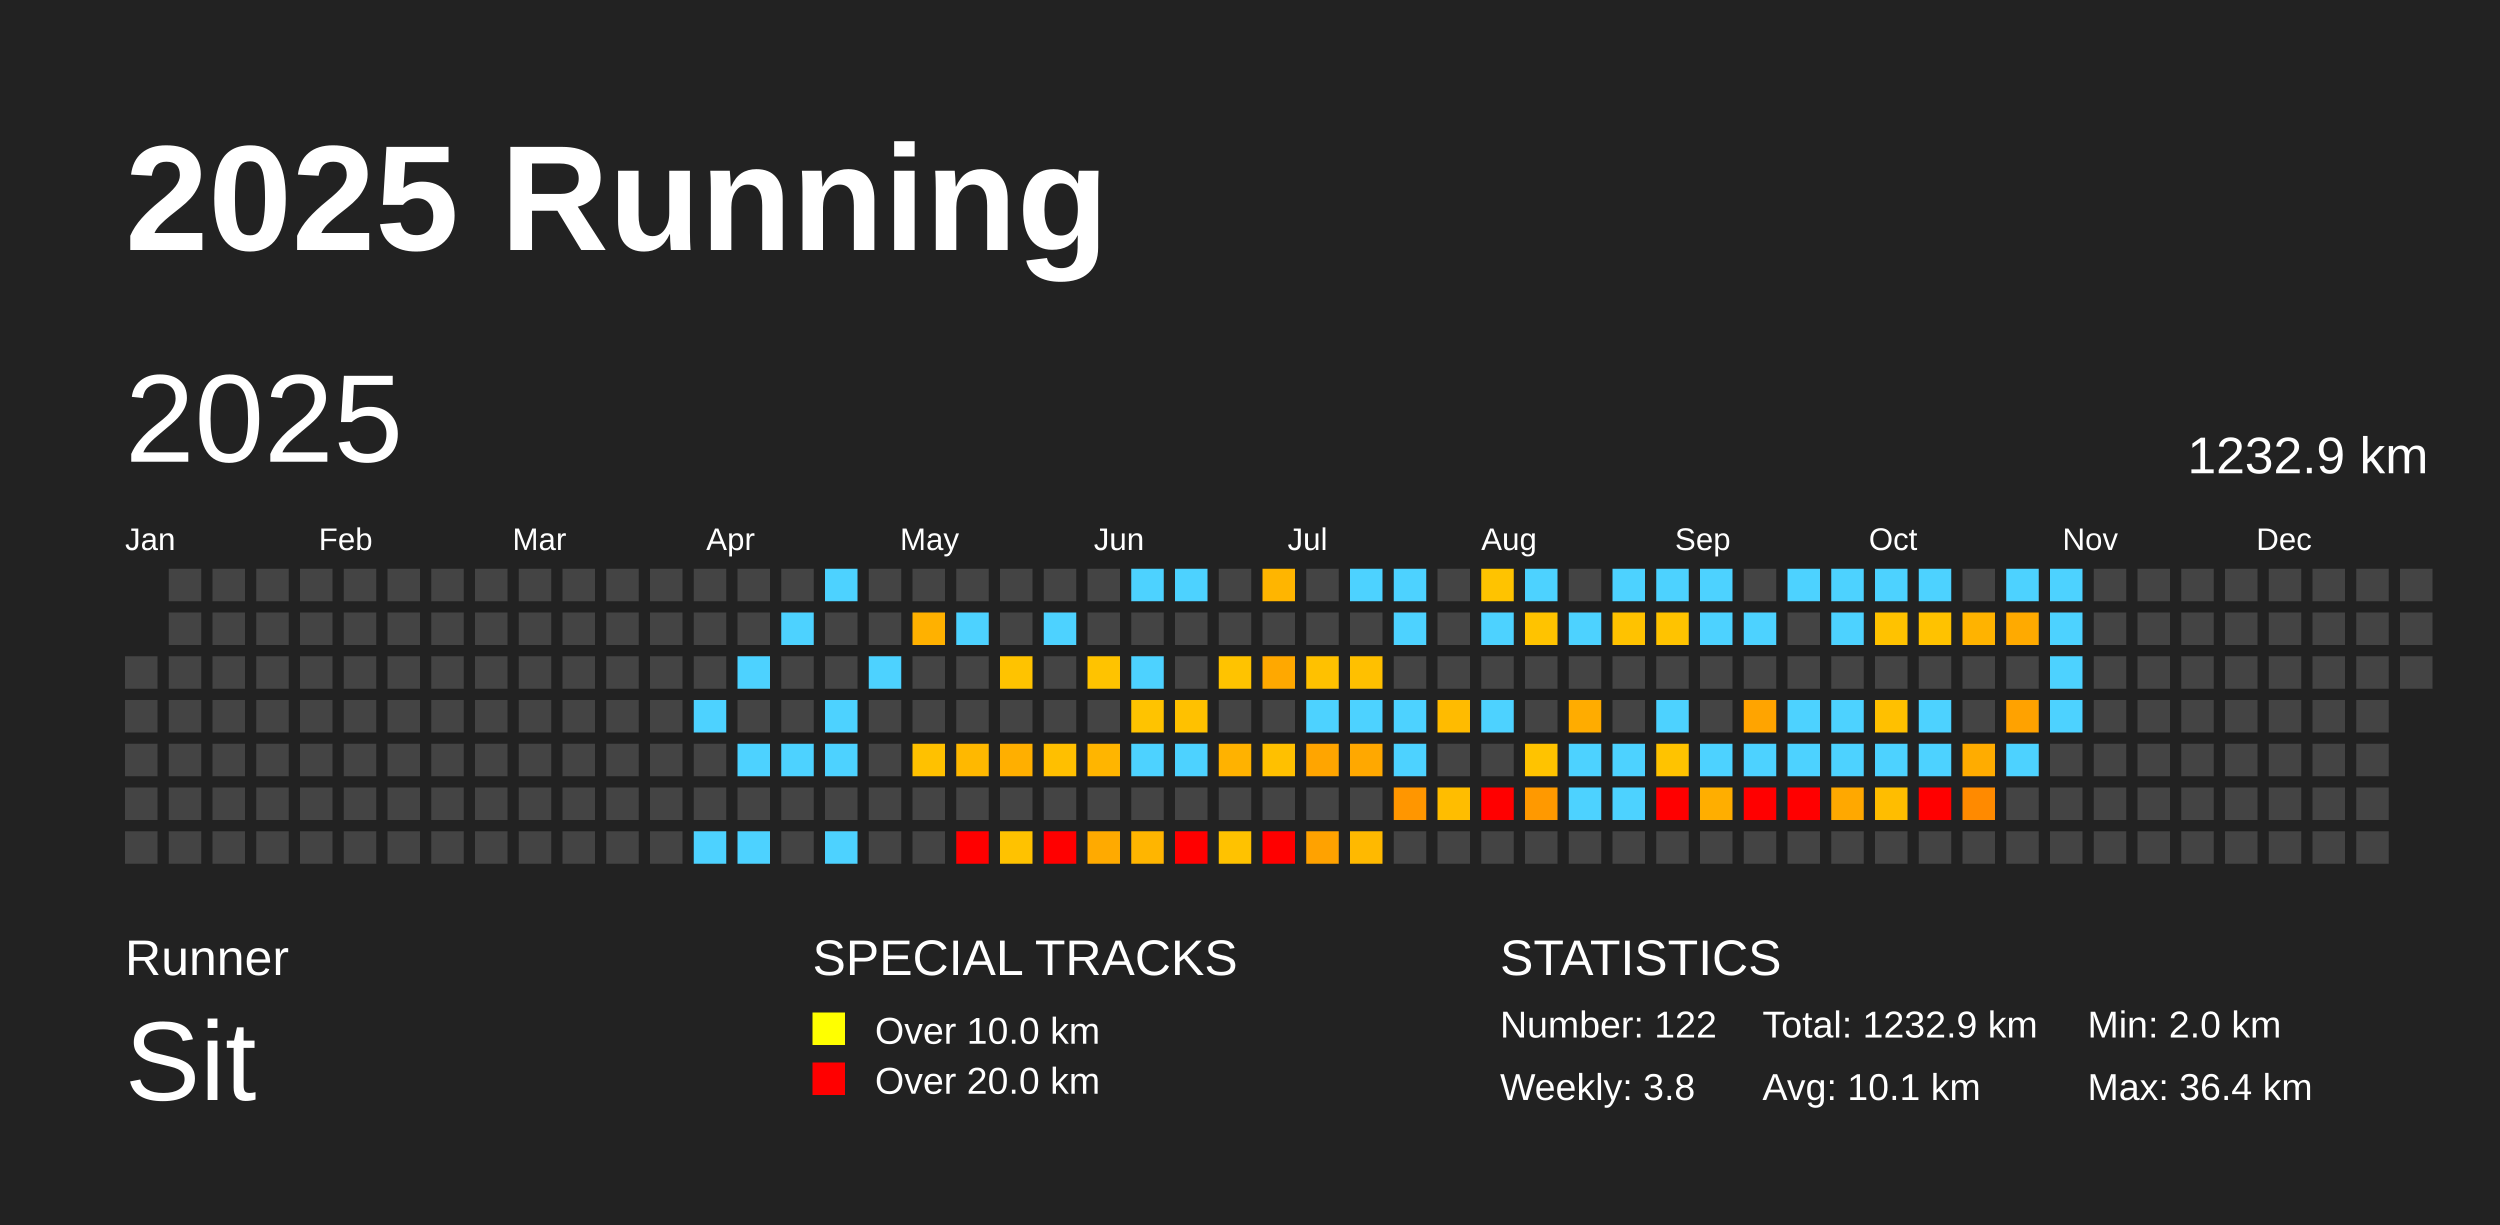
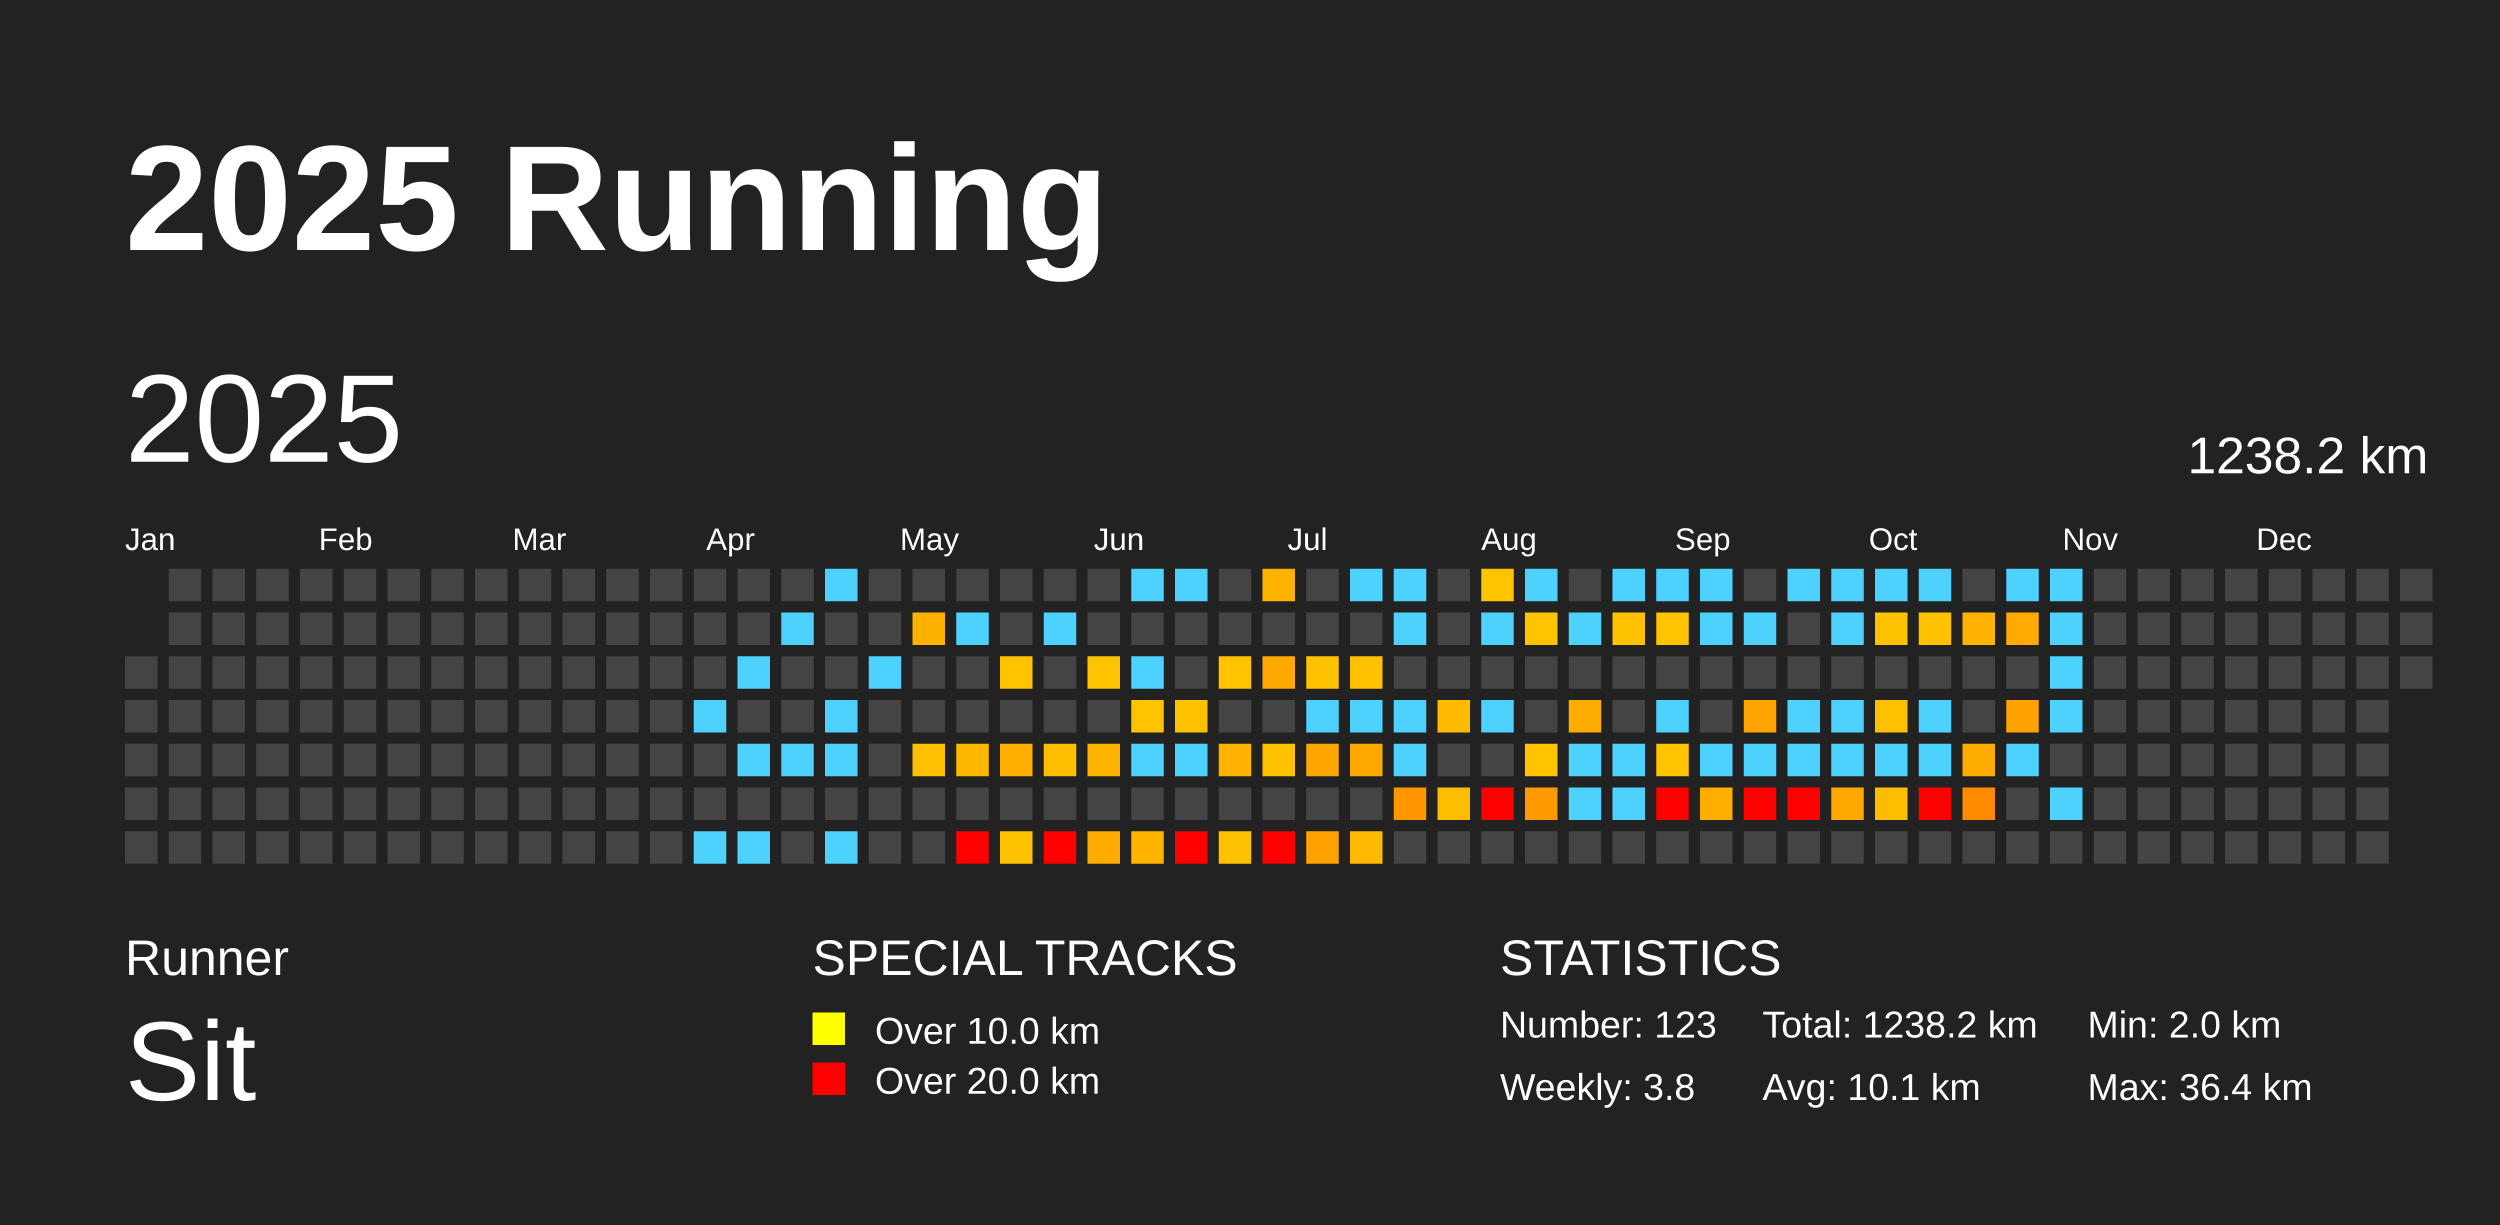
<svg xmlns="http://www.w3.org/2000/svg" baseProfile="full" height="98mm" version="1.1" viewBox="0,0,200,98" width="200mm">
  <defs />
  <rect fill="#222222" height="98" width="200" x="0" y="0" />
  <text fill="#FFFFFF" style="font-size:12px; font-family:Arial; font-weight:bold;" x="10" y="20">2025 Running</text>
  <text fill="#FFFFFF" style="font-size:4px; font-family:Arial" x="10" y="78">Runner</text>
  <text fill="#FFFFFF" style="font-size:9px; font-family:Arial" x="10" y="88">Sit</text>
  <text fill="#FFFFFF" style="font-size:4px; font-family:Arial" x="65" y="78">SPECIAL TRACKS</text>
  <rect fill="yellow" height="2.6" width="2.6" x="65" y="81" />
  <text fill="#FFFFFF" style="font-size:3px; font-family:Arial" x="70" y="83.5">Over 10.0 km</text>
  <rect fill="red" height="2.6" width="2.6" x="65" y="85" />
  <text fill="#FFFFFF" style="font-size:3px; font-family:Arial" x="70" y="87.5">Over 20.0 km</text>
  <text fill="#FFFFFF" style="font-size:4px; font-family:Arial" x="120" y="78">STATISTICS</text>
-   <text fill="#FFFFFF" style="font-size:3px; font-family:Arial" x="120" y="83">Number: 122</text>
+   <text fill="#FFFFFF" style="font-size:3px; font-family:Arial" x="120" y="83">Number: 123</text>
  <text fill="#FFFFFF" style="font-size:3px; font-family:Arial" x="120" y="88">Weekly: 3.8</text>
-   <text fill="#FFFFFF" style="font-size:3px; font-family:Arial" x="141" y="83">Total: 1232.9 km</text>
+   <text fill="#FFFFFF" style="font-size:3px; font-family:Arial" x="141" y="83">Total: 1238.2 km</text>
  <text fill="#FFFFFF" style="font-size:3px; font-family:Arial" x="141" y="88">Avg: 10.1 km</text>
  <text fill="#FFFFFF" style="font-size:3px; font-family:Arial" x="167" y="83">Min: 2.0 km</text>
  <text fill="#FFFFFF" style="font-size:3px; font-family:Arial" x="167" y="88">Max: 36.4 km</text>
  <text dominant-baseline="hanging" fill="#FFFFFF" style="font-size:10.0px; font-family:Arial;" x="10" y="30">2025</text>
-   <text dominant-baseline="hanging" fill="#FFFFFF" style="font-size:4.125px; font-family:Arial;" x="175" y="35">1232.9 km</text>
+   <text dominant-baseline="hanging" fill="#FFFFFF" style="font-size:4.125px; font-family:Arial;" x="175" y="35">1238.2 km</text>
  <text fill="#FFFFFF" style="font-size:2.5px; font-family:Arial" x="10.0" y="44">Jan</text>
  <text fill="#FFFFFF" style="font-size:2.5px; font-family:Arial" x="25.5" y="44">Feb</text>
  <text fill="#FFFFFF" style="font-size:2.5px; font-family:Arial" x="41.0" y="44">Mar</text>
  <text fill="#FFFFFF" style="font-size:2.5px; font-family:Arial" x="56.5" y="44">Apr</text>
  <text fill="#FFFFFF" style="font-size:2.5px; font-family:Arial" x="72.0" y="44">May</text>
  <text fill="#FFFFFF" style="font-size:2.5px; font-family:Arial" x="87.5" y="44">Jun</text>
  <text fill="#FFFFFF" style="font-size:2.5px; font-family:Arial" x="103.0" y="44">Jul</text>
  <text fill="#FFFFFF" style="font-size:2.5px; font-family:Arial" x="118.5" y="44">Aug</text>
  <text fill="#FFFFFF" style="font-size:2.5px; font-family:Arial" x="134.0" y="44">Sep</text>
  <text fill="#FFFFFF" style="font-size:2.5px; font-family:Arial" x="149.5" y="44">Oct</text>
  <text fill="#FFFFFF" style="font-size:2.5px; font-family:Arial" x="165.0" y="44">Nov</text>
  <text fill="#FFFFFF" style="font-size:2.5px; font-family:Arial" x="180.5" y="44">Dec</text>
  <rect fill="#444444" height="2.6" width="2.6" x="10.0" y="52.5" />
  <rect fill="#444444" height="2.6" width="2.6" x="10.0" y="56.0" />
  <rect fill="#444444" height="2.6" width="2.6" x="10.0" y="59.5" />
  <rect fill="#444444" height="2.6" width="2.6" x="10.0" y="63.0" />
  <rect fill="#444444" height="2.6" width="2.6" x="10.0" y="66.5" />
  <rect fill="#444444" height="2.6" width="2.6" x="13.5" y="45.5" />
  <rect fill="#444444" height="2.6" width="2.6" x="13.5" y="49.0" />
  <rect fill="#444444" height="2.6" width="2.6" x="13.5" y="52.5" />
  <rect fill="#444444" height="2.6" width="2.6" x="13.5" y="56.0" />
  <rect fill="#444444" height="2.6" width="2.6" x="13.5" y="59.5" />
  <rect fill="#444444" height="2.6" width="2.6" x="13.5" y="63.0" />
  <rect fill="#444444" height="2.6" width="2.6" x="13.5" y="66.5" />
  <rect fill="#444444" height="2.6" width="2.6" x="17.0" y="45.5" />
  <rect fill="#444444" height="2.6" width="2.6" x="17.0" y="49.0" />
  <rect fill="#444444" height="2.6" width="2.6" x="17.0" y="52.5" />
  <rect fill="#444444" height="2.6" width="2.6" x="17.0" y="56.0" />
  <rect fill="#444444" height="2.6" width="2.6" x="17.0" y="59.5" />
  <rect fill="#444444" height="2.6" width="2.6" x="17.0" y="63.0" />
  <rect fill="#444444" height="2.6" width="2.6" x="17.0" y="66.5" />
  <rect fill="#444444" height="2.6" width="2.6" x="20.5" y="45.5" />
  <rect fill="#444444" height="2.6" width="2.6" x="20.5" y="49.0" />
  <rect fill="#444444" height="2.6" width="2.6" x="20.5" y="52.5" />
  <rect fill="#444444" height="2.6" width="2.6" x="20.5" y="56.0" />
  <rect fill="#444444" height="2.6" width="2.6" x="20.5" y="59.5" />
  <rect fill="#444444" height="2.6" width="2.6" x="20.5" y="63.0" />
  <rect fill="#444444" height="2.6" width="2.6" x="20.5" y="66.5" />
  <rect fill="#444444" height="2.6" width="2.6" x="24.0" y="45.5" />
  <rect fill="#444444" height="2.6" width="2.6" x="24.0" y="49.0" />
  <rect fill="#444444" height="2.6" width="2.6" x="24.0" y="52.5" />
  <rect fill="#444444" height="2.6" width="2.6" x="24.0" y="56.0" />
  <rect fill="#444444" height="2.6" width="2.6" x="24.0" y="59.5" />
  <rect fill="#444444" height="2.6" width="2.6" x="24.0" y="63.0" />
  <rect fill="#444444" height="2.6" width="2.6" x="24.0" y="66.5" />
  <rect fill="#444444" height="2.6" width="2.6" x="27.5" y="45.5" />
  <rect fill="#444444" height="2.6" width="2.6" x="27.5" y="49.0" />
  <rect fill="#444444" height="2.6" width="2.6" x="27.5" y="52.5" />
  <rect fill="#444444" height="2.6" width="2.6" x="27.5" y="56.0" />
  <rect fill="#444444" height="2.6" width="2.6" x="27.5" y="59.5" />
  <rect fill="#444444" height="2.6" width="2.6" x="27.5" y="63.0" />
  <rect fill="#444444" height="2.6" width="2.6" x="27.5" y="66.5" />
  <rect fill="#444444" height="2.6" width="2.6" x="31.0" y="45.5" />
  <rect fill="#444444" height="2.6" width="2.6" x="31.0" y="49.0" />
  <rect fill="#444444" height="2.6" width="2.6" x="31.0" y="52.5" />
  <rect fill="#444444" height="2.6" width="2.6" x="31.0" y="56.0" />
  <rect fill="#444444" height="2.6" width="2.6" x="31.0" y="59.5" />
  <rect fill="#444444" height="2.6" width="2.6" x="31.0" y="63.0" />
  <rect fill="#444444" height="2.6" width="2.6" x="31.0" y="66.5" />
  <rect fill="#444444" height="2.6" width="2.6" x="34.5" y="45.5" />
  <rect fill="#444444" height="2.6" width="2.6" x="34.5" y="49.0" />
  <rect fill="#444444" height="2.6" width="2.6" x="34.5" y="52.5" />
  <rect fill="#444444" height="2.6" width="2.6" x="34.5" y="56.0" />
  <rect fill="#444444" height="2.6" width="2.6" x="34.5" y="59.5" />
  <rect fill="#444444" height="2.6" width="2.6" x="34.5" y="63.0" />
  <rect fill="#444444" height="2.6" width="2.6" x="34.5" y="66.5" />
  <rect fill="#444444" height="2.6" width="2.6" x="38.0" y="45.5" />
  <rect fill="#444444" height="2.6" width="2.6" x="38.0" y="49.0" />
  <rect fill="#444444" height="2.6" width="2.6" x="38.0" y="52.5" />
  <rect fill="#444444" height="2.6" width="2.6" x="38.0" y="56.0" />
  <rect fill="#444444" height="2.6" width="2.6" x="38.0" y="59.5" />
  <rect fill="#444444" height="2.6" width="2.6" x="38.0" y="63.0" />
  <rect fill="#444444" height="2.6" width="2.6" x="38.0" y="66.5" />
  <rect fill="#444444" height="2.6" width="2.6" x="41.5" y="45.5" />
  <rect fill="#444444" height="2.6" width="2.6" x="41.5" y="49.0" />
  <rect fill="#444444" height="2.6" width="2.6" x="41.5" y="52.5" />
  <rect fill="#444444" height="2.6" width="2.6" x="41.5" y="56.0" />
  <rect fill="#444444" height="2.6" width="2.6" x="41.5" y="59.5" />
  <rect fill="#444444" height="2.6" width="2.6" x="41.5" y="63.0" />
  <rect fill="#444444" height="2.6" width="2.6" x="41.5" y="66.5" />
  <rect fill="#444444" height="2.6" width="2.6" x="45.0" y="45.5" />
  <rect fill="#444444" height="2.6" width="2.6" x="45.0" y="49.0" />
  <rect fill="#444444" height="2.6" width="2.6" x="45.0" y="52.5" />
  <rect fill="#444444" height="2.6" width="2.6" x="45.0" y="56.0" />
  <rect fill="#444444" height="2.6" width="2.6" x="45.0" y="59.5" />
  <rect fill="#444444" height="2.6" width="2.6" x="45.0" y="63.0" />
  <rect fill="#444444" height="2.6" width="2.6" x="45.0" y="66.5" />
  <rect fill="#444444" height="2.6" width="2.6" x="48.5" y="45.5" />
  <rect fill="#444444" height="2.6" width="2.6" x="48.5" y="49.0" />
  <rect fill="#444444" height="2.6" width="2.6" x="48.5" y="52.5" />
  <rect fill="#444444" height="2.6" width="2.6" x="48.5" y="56.0" />
  <rect fill="#444444" height="2.6" width="2.6" x="48.5" y="59.5" />
  <rect fill="#444444" height="2.6" width="2.6" x="48.5" y="63.0" />
  <rect fill="#444444" height="2.6" width="2.6" x="48.5" y="66.5" />
  <rect fill="#444444" height="2.6" width="2.6" x="52.0" y="45.5" />
  <rect fill="#444444" height="2.6" width="2.6" x="52.0" y="49.0" />
  <rect fill="#444444" height="2.6" width="2.6" x="52.0" y="52.5" />
  <rect fill="#444444" height="2.6" width="2.6" x="52.0" y="56.0" />
  <rect fill="#444444" height="2.6" width="2.6" x="52.0" y="59.5" />
  <rect fill="#444444" height="2.6" width="2.6" x="52.0" y="63.0" />
  <rect fill="#444444" height="2.6" width="2.6" x="52.0" y="66.5" />
  <rect fill="#444444" height="2.6" width="2.6" x="55.5" y="45.5" />
  <rect fill="#444444" height="2.6" width="2.6" x="55.5" y="49.0" />
  <rect fill="#444444" height="2.6" width="2.6" x="55.5" y="52.5" />
  <rect fill="#4dd2ff" height="2.6" width="2.6" x="55.5" y="56.0" />
  <rect fill="#444444" height="2.6" width="2.6" x="55.5" y="59.5" />
  <rect fill="#444444" height="2.6" width="2.6" x="55.5" y="63.0" />
  <rect fill="#4dd2ff" height="2.6" width="2.6" x="55.5" y="66.5" />
  <rect fill="#444444" height="2.6" width="2.6" x="59.0" y="45.5" />
  <rect fill="#444444" height="2.6" width="2.6" x="59.0" y="49.0" />
  <rect fill="#4dd2ff" height="2.6" width="2.6" x="59.0" y="52.5" />
  <rect fill="#444444" height="2.6" width="2.6" x="59.0" y="56.0" />
  <rect fill="#4dd2ff" height="2.6" width="2.6" x="59.0" y="59.5" />
  <rect fill="#444444" height="2.6" width="2.6" x="59.0" y="63.0" />
  <rect fill="#4dd2ff" height="2.6" width="2.6" x="59.0" y="66.5" />
  <rect fill="#444444" height="2.6" width="2.6" x="62.5" y="45.5" />
  <rect fill="#4dd2ff" height="2.6" width="2.6" x="62.5" y="49.0" />
  <rect fill="#444444" height="2.6" width="2.6" x="62.5" y="52.5" />
  <rect fill="#444444" height="2.6" width="2.6" x="62.5" y="56.0" />
  <rect fill="#4dd2ff" height="2.6" width="2.6" x="62.5" y="59.5" />
  <rect fill="#444444" height="2.6" width="2.6" x="62.5" y="63.0" />
  <rect fill="#444444" height="2.6" width="2.6" x="62.5" y="66.5" />
  <rect fill="#4dd2ff" height="2.6" width="2.6" x="66.0" y="45.5" />
  <rect fill="#444444" height="2.6" width="2.6" x="66.0" y="49.0" />
  <rect fill="#444444" height="2.6" width="2.6" x="66.0" y="52.5" />
  <rect fill="#4dd2ff" height="2.6" width="2.6" x="66.0" y="56.0" />
  <rect fill="#4dd2ff" height="2.6" width="2.6" x="66.0" y="59.5" />
  <rect fill="#444444" height="2.6" width="2.6" x="66.0" y="63.0" />
  <rect fill="#4dd2ff" height="2.6" width="2.6" x="66.0" y="66.5" />
  <rect fill="#444444" height="2.6" width="2.6" x="69.5" y="45.5" />
  <rect fill="#444444" height="2.6" width="2.6" x="69.5" y="49.0" />
  <rect fill="#4dd2ff" height="2.6" width="2.6" x="69.5" y="52.5" />
  <rect fill="#444444" height="2.6" width="2.6" x="69.5" y="56.0" />
  <rect fill="#444444" height="2.6" width="2.6" x="69.5" y="59.5" />
  <rect fill="#444444" height="2.6" width="2.6" x="69.5" y="63.0" />
  <rect fill="#444444" height="2.6" width="2.6" x="69.5" y="66.5" />
  <rect fill="#444444" height="2.6" width="2.6" x="73.0" y="45.5" />
  <rect fill="#ffb100" height="2.6" width="2.6" x="73.0" y="49.0" />
  <rect fill="#444444" height="2.6" width="2.6" x="73.0" y="52.5" />
  <rect fill="#444444" height="2.6" width="2.6" x="73.0" y="56.0" />
  <rect fill="#ffc100" height="2.6" width="2.6" x="73.0" y="59.5" />
  <rect fill="#444444" height="2.6" width="2.6" x="73.0" y="63.0" />
  <rect fill="#444444" height="2.6" width="2.6" x="73.0" y="66.5" />
  <rect fill="#444444" height="2.6" width="2.6" x="76.5" y="45.5" />
  <rect fill="#4dd2ff" height="2.6" width="2.6" x="76.5" y="49.0" />
  <rect fill="#444444" height="2.6" width="2.6" x="76.5" y="52.5" />
  <rect fill="#444444" height="2.6" width="2.6" x="76.5" y="56.0" />
  <rect fill="#ffb800" height="2.6" width="2.6" x="76.5" y="59.5" />
  <rect fill="#444444" height="2.6" width="2.6" x="76.5" y="63.0" />
  <rect fill="red" height="2.6" width="2.6" x="76.5" y="66.5" />
  <rect fill="#444444" height="2.6" width="2.6" x="80.0" y="45.5" />
  <rect fill="#444444" height="2.6" width="2.6" x="80.0" y="49.0" />
  <rect fill="#ffc300" height="2.6" width="2.6" x="80.0" y="52.5" />
  <rect fill="#444444" height="2.6" width="2.6" x="80.0" y="56.0" />
  <rect fill="#ffaf00" height="2.6" width="2.6" x="80.0" y="59.5" />
  <rect fill="#444444" height="2.6" width="2.6" x="80.0" y="63.0" />
  <rect fill="#ffc200" height="2.6" width="2.6" x="80.0" y="66.5" />
  <rect fill="#444444" height="2.6" width="2.6" x="83.5" y="45.5" />
  <rect fill="#4dd2ff" height="2.6" width="2.6" x="83.5" y="49.0" />
  <rect fill="#444444" height="2.6" width="2.6" x="83.5" y="52.5" />
  <rect fill="#444444" height="2.6" width="2.6" x="83.5" y="56.0" />
  <rect fill="#ffbf00" height="2.6" width="2.6" x="83.5" y="59.5" />
  <rect fill="#444444" height="2.6" width="2.6" x="83.5" y="63.0" />
  <rect fill="red" height="2.6" width="2.6" x="83.5" y="66.5" />
  <rect fill="#444444" height="2.6" width="2.6" x="87.0" y="45.5" />
  <rect fill="#444444" height="2.6" width="2.6" x="87.0" y="49.0" />
  <rect fill="#ffc300" height="2.6" width="2.6" x="87.0" y="52.5" />
  <rect fill="#444444" height="2.6" width="2.6" x="87.0" y="56.0" />
  <rect fill="#ffb500" height="2.6" width="2.6" x="87.0" y="59.5" />
  <rect fill="#444444" height="2.6" width="2.6" x="87.0" y="63.0" />
  <rect fill="#ffaa00" height="2.6" width="2.6" x="87.0" y="66.5" />
  <rect fill="#4dd2ff" height="2.6" width="2.6" x="90.5" y="45.5" />
  <rect fill="#444444" height="2.6" width="2.6" x="90.5" y="49.0" />
  <rect fill="#4dd2ff" height="2.6" width="2.6" x="90.5" y="52.5" />
  <rect fill="#ffc300" height="2.6" width="2.6" x="90.5" y="56.0" />
  <rect fill="#4dd2ff" height="2.6" width="2.6" x="90.5" y="59.5" />
  <rect fill="#444444" height="2.6" width="2.6" x="90.5" y="63.0" />
  <rect fill="#ffb500" height="2.6" width="2.6" x="90.5" y="66.5" />
  <rect fill="#4dd2ff" height="2.6" width="2.6" x="94.0" y="45.5" />
  <rect fill="#444444" height="2.6" width="2.6" x="94.0" y="49.0" />
  <rect fill="#444444" height="2.6" width="2.6" x="94.0" y="52.5" />
  <rect fill="#ffc100" height="2.6" width="2.6" x="94.0" y="56.0" />
  <rect fill="#4dd2ff" height="2.6" width="2.6" x="94.0" y="59.5" />
  <rect fill="#444444" height="2.6" width="2.6" x="94.0" y="63.0" />
  <rect fill="red" height="2.6" width="2.6" x="94.0" y="66.5" />
  <rect fill="#444444" height="2.6" width="2.6" x="97.5" y="45.5" />
  <rect fill="#444444" height="2.6" width="2.6" x="97.5" y="49.0" />
  <rect fill="#ffc300" height="2.6" width="2.6" x="97.5" y="52.5" />
  <rect fill="#444444" height="2.6" width="2.6" x="97.5" y="56.0" />
  <rect fill="#ffb200" height="2.6" width="2.6" x="97.5" y="59.5" />
  <rect fill="#444444" height="2.6" width="2.6" x="97.5" y="63.0" />
  <rect fill="#ffc200" height="2.6" width="2.6" x="97.5" y="66.5" />
  <rect fill="#ffb500" height="2.6" width="2.6" x="101.0" y="45.5" />
  <rect fill="#444444" height="2.6" width="2.6" x="101.0" y="49.0" />
  <rect fill="#ffa800" height="2.6" width="2.6" x="101.0" y="52.5" />
  <rect fill="#444444" height="2.6" width="2.6" x="101.0" y="56.0" />
  <rect fill="#ffc000" height="2.6" width="2.6" x="101.0" y="59.5" />
  <rect fill="#444444" height="2.6" width="2.6" x="101.0" y="63.0" />
  <rect fill="red" height="2.6" width="2.6" x="101.0" y="66.5" />
  <rect fill="#444444" height="2.6" width="2.6" x="104.5" y="45.5" />
  <rect fill="#444444" height="2.6" width="2.6" x="104.5" y="49.0" />
  <rect fill="#ffc100" height="2.6" width="2.6" x="104.5" y="52.5" />
  <rect fill="#4dd2ff" height="2.6" width="2.6" x="104.5" y="56.0" />
  <rect fill="#ffa500" height="2.6" width="2.6" x="104.5" y="59.5" />
  <rect fill="#444444" height="2.6" width="2.6" x="104.5" y="63.0" />
  <rect fill="#ffa200" height="2.6" width="2.6" x="104.5" y="66.5" />
  <rect fill="#4dd2ff" height="2.6" width="2.6" x="108.0" y="45.5" />
  <rect fill="#444444" height="2.6" width="2.6" x="108.0" y="49.0" />
  <rect fill="#ffc000" height="2.6" width="2.6" x="108.0" y="52.5" />
  <rect fill="#4dd2ff" height="2.6" width="2.6" x="108.0" y="56.0" />
  <rect fill="#ffa800" height="2.6" width="2.6" x="108.0" y="59.5" />
  <rect fill="#444444" height="2.6" width="2.6" x="108.0" y="63.0" />
  <rect fill="#ffb900" height="2.6" width="2.6" x="108.0" y="66.5" />
  <rect fill="#4dd2ff" height="2.6" width="2.6" x="111.5" y="45.5" />
  <rect fill="#4dd2ff" height="2.6" width="2.6" x="111.5" y="49.0" />
  <rect fill="#444444" height="2.6" width="2.6" x="111.5" y="52.5" />
  <rect fill="#4dd2ff" height="2.6" width="2.6" x="111.5" y="56.0" />
  <rect fill="#4dd2ff" height="2.6" width="2.6" x="111.5" y="59.5" />
  <rect fill="#ff9600" height="2.6" width="2.6" x="111.5" y="63.0" />
  <rect fill="#444444" height="2.6" width="2.6" x="111.5" y="66.5" />
  <rect fill="#444444" height="2.6" width="2.6" x="115.0" y="45.5" />
  <rect fill="#444444" height="2.6" width="2.6" x="115.0" y="49.0" />
  <rect fill="#444444" height="2.6" width="2.6" x="115.0" y="52.5" />
  <rect fill="#ffbb00" height="2.6" width="2.6" x="115.0" y="56.0" />
  <rect fill="#444444" height="2.6" width="2.6" x="115.0" y="59.5" />
  <rect fill="#ffbd00" height="2.6" width="2.6" x="115.0" y="63.0" />
  <rect fill="#444444" height="2.6" width="2.6" x="115.0" y="66.5" />
  <rect fill="#ffc300" height="2.6" width="2.6" x="118.5" y="45.5" />
  <rect fill="#4dd2ff" height="2.6" width="2.6" x="118.5" y="49.0" />
  <rect fill="#444444" height="2.6" width="2.6" x="118.5" y="52.5" />
  <rect fill="#4dd2ff" height="2.6" width="2.6" x="118.5" y="56.0" />
  <rect fill="#444444" height="2.6" width="2.6" x="118.5" y="59.5" />
  <rect fill="red" height="2.6" width="2.6" x="118.5" y="63.0" />
  <rect fill="#444444" height="2.6" width="2.6" x="118.5" y="66.5" />
  <rect fill="#4dd2ff" height="2.6" width="2.6" x="122.0" y="45.5" />
  <rect fill="#ffc300" height="2.6" width="2.6" x="122.0" y="49.0" />
  <rect fill="#444444" height="2.6" width="2.6" x="122.0" y="52.5" />
  <rect fill="#444444" height="2.6" width="2.6" x="122.0" y="56.0" />
  <rect fill="#ffc300" height="2.6" width="2.6" x="122.0" y="59.5" />
  <rect fill="#ff9900" height="2.6" width="2.6" x="122.0" y="63.0" />
  <rect fill="#444444" height="2.6" width="2.6" x="122.0" y="66.5" />
  <rect fill="#444444" height="2.6" width="2.6" x="125.5" y="45.5" />
  <rect fill="#4dd2ff" height="2.6" width="2.6" x="125.5" y="49.0" />
  <rect fill="#444444" height="2.6" width="2.6" x="125.5" y="52.5" />
  <rect fill="#ffac00" height="2.6" width="2.6" x="125.5" y="56.0" />
  <rect fill="#4dd2ff" height="2.6" width="2.6" x="125.5" y="59.5" />
  <rect fill="#4dd2ff" height="2.6" width="2.6" x="125.5" y="63.0" />
  <rect fill="#444444" height="2.6" width="2.6" x="125.5" y="66.5" />
  <rect fill="#4dd2ff" height="2.6" width="2.6" x="129.0" y="45.5" />
  <rect fill="#ffc200" height="2.6" width="2.6" x="129.0" y="49.0" />
  <rect fill="#444444" height="2.6" width="2.6" x="129.0" y="52.5" />
  <rect fill="#444444" height="2.6" width="2.6" x="129.0" y="56.0" />
  <rect fill="#4dd2ff" height="2.6" width="2.6" x="129.0" y="59.5" />
  <rect fill="#4dd2ff" height="2.6" width="2.6" x="129.0" y="63.0" />
  <rect fill="#444444" height="2.6" width="2.6" x="129.0" y="66.5" />
  <rect fill="#4dd2ff" height="2.6" width="2.6" x="132.5" y="45.5" />
  <rect fill="#ffc300" height="2.6" width="2.6" x="132.5" y="49.0" />
  <rect fill="#444444" height="2.6" width="2.6" x="132.5" y="52.5" />
  <rect fill="#4dd2ff" height="2.6" width="2.6" x="132.5" y="56.0" />
  <rect fill="#ffc300" height="2.6" width="2.6" x="132.5" y="59.5" />
  <rect fill="red" height="2.6" width="2.6" x="132.5" y="63.0" />
  <rect fill="#444444" height="2.6" width="2.6" x="132.5" y="66.5" />
  <rect fill="#4dd2ff" height="2.6" width="2.6" x="136.0" y="45.5" />
  <rect fill="#4dd2ff" height="2.6" width="2.6" x="136.0" y="49.0" />
  <rect fill="#444444" height="2.6" width="2.6" x="136.0" y="52.5" />
  <rect fill="#444444" height="2.6" width="2.6" x="136.0" y="56.0" />
  <rect fill="#4dd2ff" height="2.6" width="2.6" x="136.0" y="59.5" />
  <rect fill="#ffae00" height="2.6" width="2.6" x="136.0" y="63.0" />
  <rect fill="#444444" height="2.6" width="2.6" x="136.0" y="66.5" />
  <rect fill="#444444" height="2.6" width="2.6" x="139.5" y="45.5" />
  <rect fill="#4dd2ff" height="2.6" width="2.6" x="139.5" y="49.0" />
  <rect fill="#444444" height="2.6" width="2.6" x="139.5" y="52.5" />
  <rect fill="#ffa400" height="2.6" width="2.6" x="139.5" y="56.0" />
  <rect fill="#4dd2ff" height="2.6" width="2.6" x="139.5" y="59.5" />
  <rect fill="red" height="2.6" width="2.6" x="139.5" y="63.0" />
  <rect fill="#444444" height="2.6" width="2.6" x="139.5" y="66.5" />
  <rect fill="#4dd2ff" height="2.6" width="2.6" x="143.0" y="45.5" />
  <rect fill="#444444" height="2.6" width="2.6" x="143.0" y="49.0" />
  <rect fill="#444444" height="2.6" width="2.6" x="143.0" y="52.5" />
  <rect fill="#4dd2ff" height="2.6" width="2.6" x="143.0" y="56.0" />
  <rect fill="#4dd2ff" height="2.6" width="2.6" x="143.0" y="59.5" />
  <rect fill="red" height="2.6" width="2.6" x="143.0" y="63.0" />
  <rect fill="#444444" height="2.6" width="2.6" x="143.0" y="66.5" />
  <rect fill="#4dd2ff" height="2.6" width="2.6" x="146.5" y="45.5" />
  <rect fill="#4dd2ff" height="2.6" width="2.6" x="146.5" y="49.0" />
  <rect fill="#444444" height="2.6" width="2.6" x="146.5" y="52.5" />
  <rect fill="#4dd2ff" height="2.6" width="2.6" x="146.5" y="56.0" />
  <rect fill="#4dd2ff" height="2.6" width="2.6" x="146.5" y="59.5" />
  <rect fill="#ffa800" height="2.6" width="2.6" x="146.5" y="63.0" />
  <rect fill="#444444" height="2.6" width="2.6" x="146.5" y="66.5" />
  <rect fill="#4dd2ff" height="2.6" width="2.6" x="150.0" y="45.5" />
  <rect fill="#ffc200" height="2.6" width="2.6" x="150.0" y="49.0" />
  <rect fill="#444444" height="2.6" width="2.6" x="150.0" y="52.5" />
  <rect fill="#ffc000" height="2.6" width="2.6" x="150.0" y="56.0" />
  <rect fill="#4dd2ff" height="2.6" width="2.6" x="150.0" y="59.5" />
  <rect fill="#ffbd00" height="2.6" width="2.6" x="150.0" y="63.0" />
  <rect fill="#444444" height="2.6" width="2.6" x="150.0" y="66.5" />
  <rect fill="#4dd2ff" height="2.6" width="2.6" x="153.5" y="45.5" />
  <rect fill="#ffc200" height="2.6" width="2.6" x="153.5" y="49.0" />
  <rect fill="#444444" height="2.6" width="2.6" x="153.5" y="52.5" />
  <rect fill="#4dd2ff" height="2.6" width="2.6" x="153.5" y="56.0" />
  <rect fill="#4dd2ff" height="2.6" width="2.6" x="153.5" y="59.5" />
  <rect fill="red" height="2.6" width="2.6" x="153.5" y="63.0" />
  <rect fill="#444444" height="2.6" width="2.6" x="153.5" y="66.5" />
  <rect fill="#444444" height="2.6" width="2.6" x="157.0" y="45.5" />
  <rect fill="#ffb300" height="2.6" width="2.6" x="157.0" y="49.0" />
  <rect fill="#444444" height="2.6" width="2.6" x="157.0" y="52.5" />
  <rect fill="#444444" height="2.6" width="2.6" x="157.0" y="56.0" />
  <rect fill="#ffac00" height="2.6" width="2.6" x="157.0" y="59.5" />
  <rect fill="#ff8a00" height="2.6" width="2.6" x="157.0" y="63.0" />
  <rect fill="#444444" height="2.6" width="2.6" x="157.0" y="66.5" />
  <rect fill="#4dd2ff" height="2.6" width="2.6" x="160.5" y="45.5" />
  <rect fill="#ffaa00" height="2.6" width="2.6" x="160.5" y="49.0" />
  <rect fill="#444444" height="2.6" width="2.6" x="160.5" y="52.5" />
  <rect fill="#ffa200" height="2.6" width="2.6" x="160.5" y="56.0" />
  <rect fill="#4dd2ff" height="2.6" width="2.6" x="160.5" y="59.5" />
  <rect fill="#444444" height="2.6" width="2.6" x="160.5" y="63.0" />
  <rect fill="#444444" height="2.6" width="2.6" x="160.5" y="66.5" />
  <rect fill="#4dd2ff" height="2.6" width="2.6" x="164.0" y="45.5" />
  <rect fill="#4dd2ff" height="2.6" width="2.6" x="164.0" y="49.0" />
  <rect fill="#4dd2ff" height="2.6" width="2.6" x="164.0" y="52.5" />
  <rect fill="#4dd2ff" height="2.6" width="2.6" x="164.0" y="56.0" />
  <rect fill="#444444" height="2.6" width="2.6" x="164.0" y="59.5" />
-   <rect fill="#444444" height="2.6" width="2.6" x="164.0" y="63.0" />
+   <rect fill="#4dd2ff" height="2.6" width="2.6" x="164.0" y="63.0" />
  <rect fill="#444444" height="2.6" width="2.6" x="164.0" y="66.5" />
  <rect fill="#444444" height="2.6" width="2.6" x="167.5" y="45.5" />
  <rect fill="#444444" height="2.6" width="2.6" x="167.5" y="49.0" />
  <rect fill="#444444" height="2.6" width="2.6" x="167.5" y="52.5" />
  <rect fill="#444444" height="2.6" width="2.6" x="167.5" y="56.0" />
  <rect fill="#444444" height="2.6" width="2.6" x="167.5" y="59.5" />
  <rect fill="#444444" height="2.6" width="2.6" x="167.5" y="63.0" />
  <rect fill="#444444" height="2.6" width="2.6" x="167.5" y="66.5" />
  <rect fill="#444444" height="2.6" width="2.6" x="171.0" y="45.5" />
  <rect fill="#444444" height="2.6" width="2.6" x="171.0" y="49.0" />
  <rect fill="#444444" height="2.6" width="2.6" x="171.0" y="52.5" />
  <rect fill="#444444" height="2.6" width="2.6" x="171.0" y="56.0" />
  <rect fill="#444444" height="2.6" width="2.6" x="171.0" y="59.5" />
  <rect fill="#444444" height="2.6" width="2.6" x="171.0" y="63.0" />
  <rect fill="#444444" height="2.6" width="2.6" x="171.0" y="66.5" />
  <rect fill="#444444" height="2.6" width="2.6" x="174.5" y="45.5" />
  <rect fill="#444444" height="2.6" width="2.6" x="174.5" y="49.0" />
  <rect fill="#444444" height="2.6" width="2.6" x="174.5" y="52.5" />
  <rect fill="#444444" height="2.6" width="2.6" x="174.5" y="56.0" />
  <rect fill="#444444" height="2.6" width="2.6" x="174.5" y="59.5" />
  <rect fill="#444444" height="2.6" width="2.6" x="174.5" y="63.0" />
  <rect fill="#444444" height="2.6" width="2.6" x="174.5" y="66.5" />
  <rect fill="#444444" height="2.6" width="2.6" x="178.0" y="45.5" />
  <rect fill="#444444" height="2.6" width="2.6" x="178.0" y="49.0" />
  <rect fill="#444444" height="2.6" width="2.6" x="178.0" y="52.5" />
  <rect fill="#444444" height="2.6" width="2.6" x="178.0" y="56.0" />
  <rect fill="#444444" height="2.6" width="2.6" x="178.0" y="59.5" />
  <rect fill="#444444" height="2.6" width="2.6" x="178.0" y="63.0" />
  <rect fill="#444444" height="2.6" width="2.6" x="178.0" y="66.5" />
  <rect fill="#444444" height="2.6" width="2.6" x="181.5" y="45.5" />
  <rect fill="#444444" height="2.6" width="2.6" x="181.5" y="49.0" />
  <rect fill="#444444" height="2.6" width="2.6" x="181.5" y="52.5" />
  <rect fill="#444444" height="2.6" width="2.6" x="181.5" y="56.0" />
  <rect fill="#444444" height="2.6" width="2.6" x="181.5" y="59.5" />
  <rect fill="#444444" height="2.6" width="2.6" x="181.5" y="63.0" />
  <rect fill="#444444" height="2.6" width="2.6" x="181.5" y="66.5" />
  <rect fill="#444444" height="2.6" width="2.6" x="185.0" y="45.5" />
  <rect fill="#444444" height="2.6" width="2.6" x="185.0" y="49.0" />
  <rect fill="#444444" height="2.6" width="2.6" x="185.0" y="52.5" />
  <rect fill="#444444" height="2.6" width="2.6" x="185.0" y="56.0" />
  <rect fill="#444444" height="2.6" width="2.6" x="185.0" y="59.5" />
  <rect fill="#444444" height="2.6" width="2.6" x="185.0" y="63.0" />
  <rect fill="#444444" height="2.6" width="2.6" x="185.0" y="66.5" />
  <rect fill="#444444" height="2.6" width="2.6" x="188.5" y="45.5" />
  <rect fill="#444444" height="2.6" width="2.6" x="188.5" y="49.0" />
  <rect fill="#444444" height="2.6" width="2.6" x="188.5" y="52.5" />
  <rect fill="#444444" height="2.6" width="2.6" x="188.5" y="56.0" />
  <rect fill="#444444" height="2.6" width="2.6" x="188.5" y="59.5" />
  <rect fill="#444444" height="2.6" width="2.6" x="188.5" y="63.0" />
  <rect fill="#444444" height="2.6" width="2.6" x="188.5" y="66.5" />
  <rect fill="#444444" height="2.6" width="2.6" x="192.0" y="45.5" />
  <rect fill="#444444" height="2.6" width="2.6" x="192.0" y="49.0" />
  <rect fill="#444444" height="2.6" width="2.6" x="192.0" y="52.5" />
</svg>
